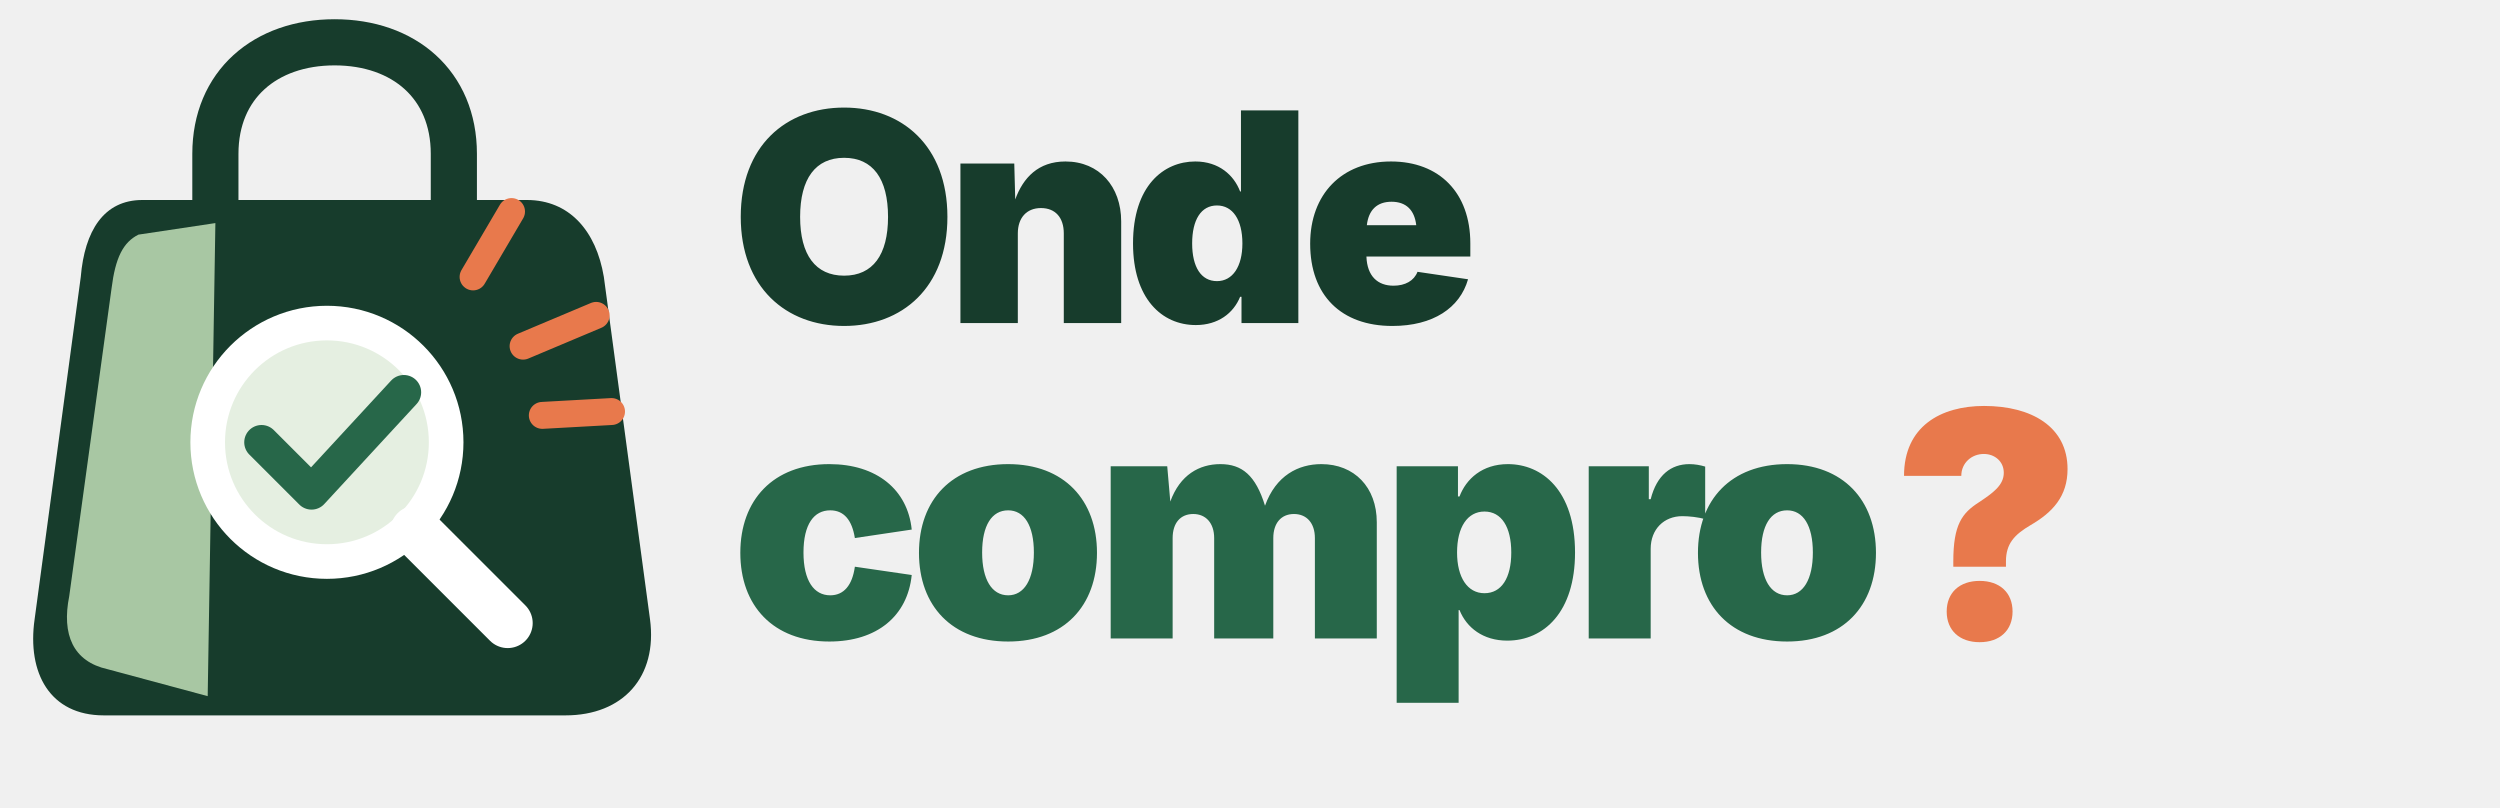
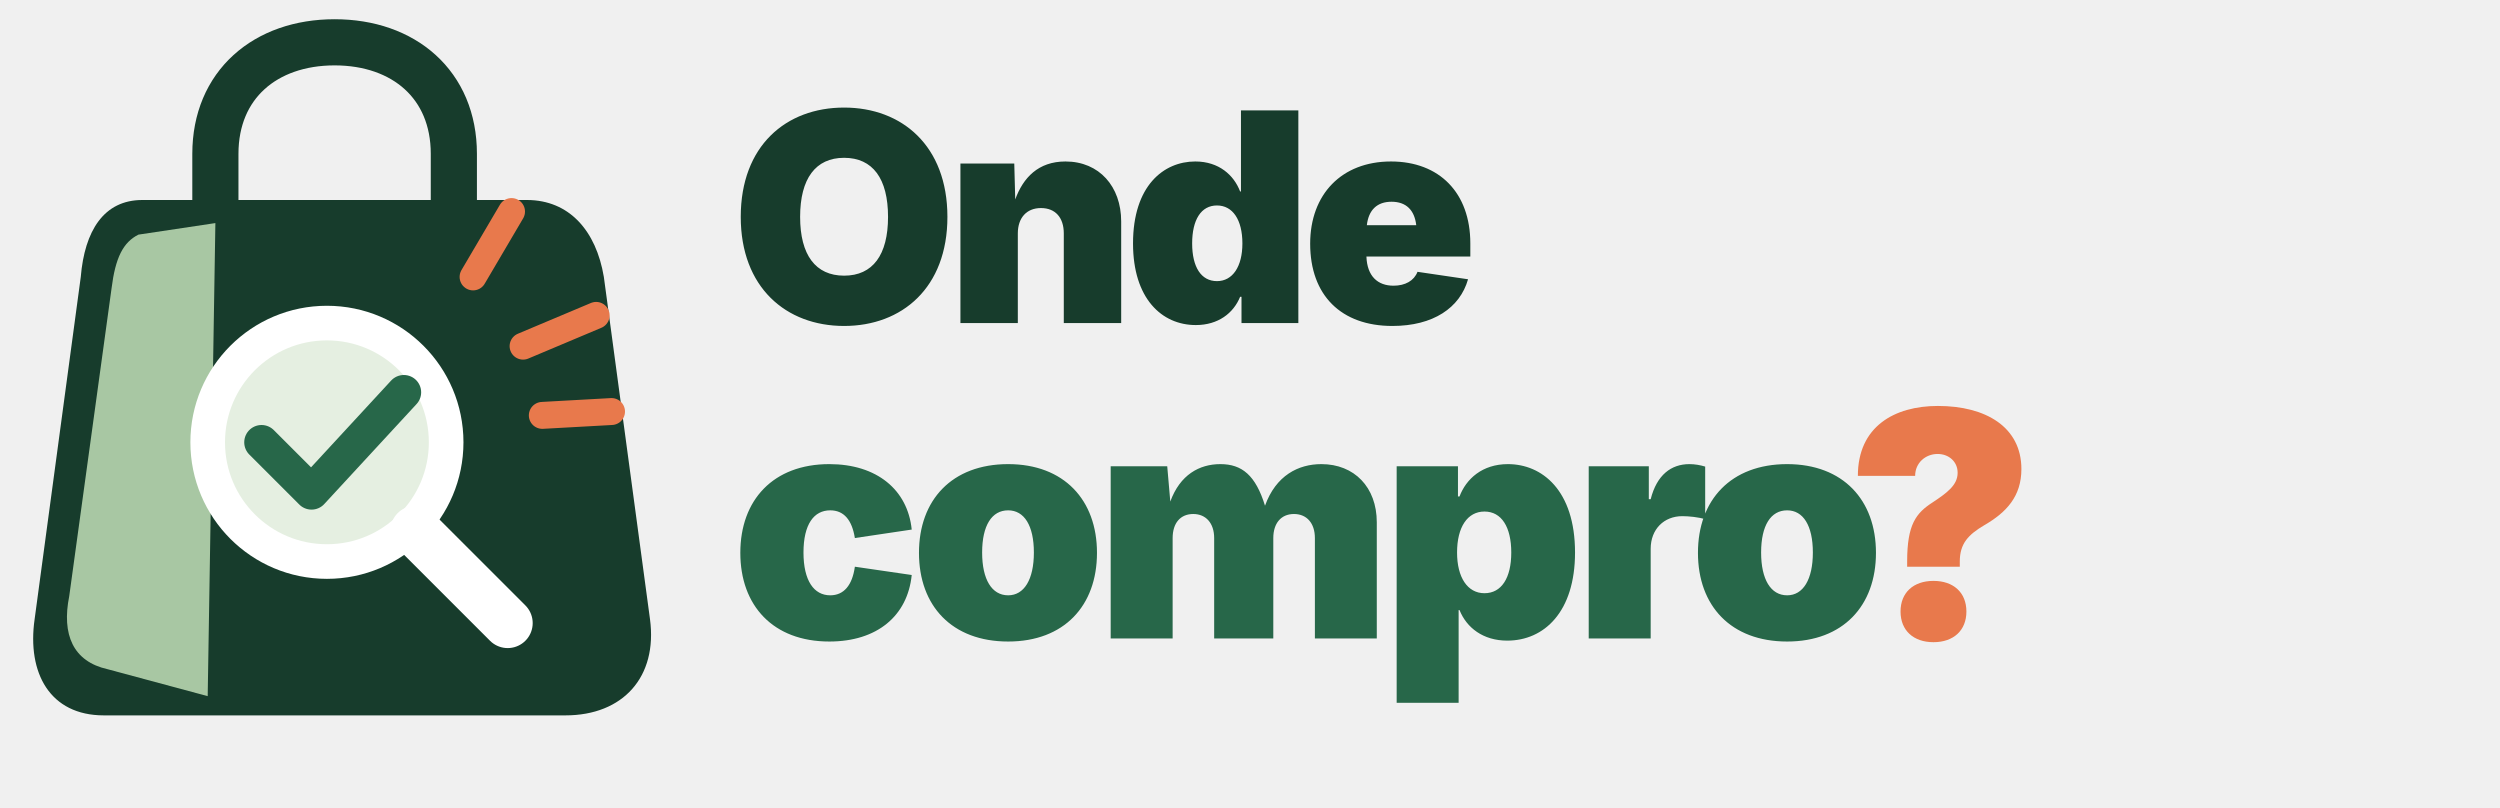
<svg xmlns="http://www.w3.org/2000/svg" viewBox="0 0 650 210" role="img" aria-labelledby="title desc">
  <g transform="translate(7 10)">
    <path d="M49 49V30c0-18 13-29 31-29s31 11 31 29v19" fill="none" stroke="#173C2C" stroke-width="12" stroke-linecap="round" />
    <path d="M30 42h100c11 0 18 8 20 20l12 89c2 15-7 25-22 25H20C6 176 0 165 2 151l12-89c1-12 6-20 16-20Z" fill="#173C2C" />
    <path d="M29 51 49 48 47 171 21 164c-9-2-12-9-10-19l11-80c1-8 3-12 7-14Z" fill="#A8C7A3" />
    <path d="M116 62l10-17M129 80l19-8M134 98l18-1" fill="none" stroke="#E8794C" stroke-width="7" stroke-linecap="round" />
    <circle cx="78" cy="105" r="31" fill="#E5EFE1" stroke="#FFFFFF" stroke-width="9" />
    <path d="M101 128 125 152" stroke="#FFFFFF" stroke-width="13" stroke-linecap="round" />
    <path d="m61 105 13 13 24-26" fill="none" stroke="#276749" stroke-width="9" stroke-linecap="round" stroke-linejoin="round" />
  </g>
  <g font-family="Inter, ui-sans-serif, system-ui, -apple-system, 'Segoe UI', Arial, sans-serif" font-weight="900" letter-spacing="-3">
    <text x="190" y="84" font-size="76" fill="#173C2C">Onde</text>
    <text x="190" y="166" font-size="82" fill="#276749">compro</text>
-     <text x="492" y="166" font-size="82" fill="#E8794C">?</text>
+     <text x="480" y="166" font-size="82" fill="#E8794C">?</text>
  </g>
</svg>
